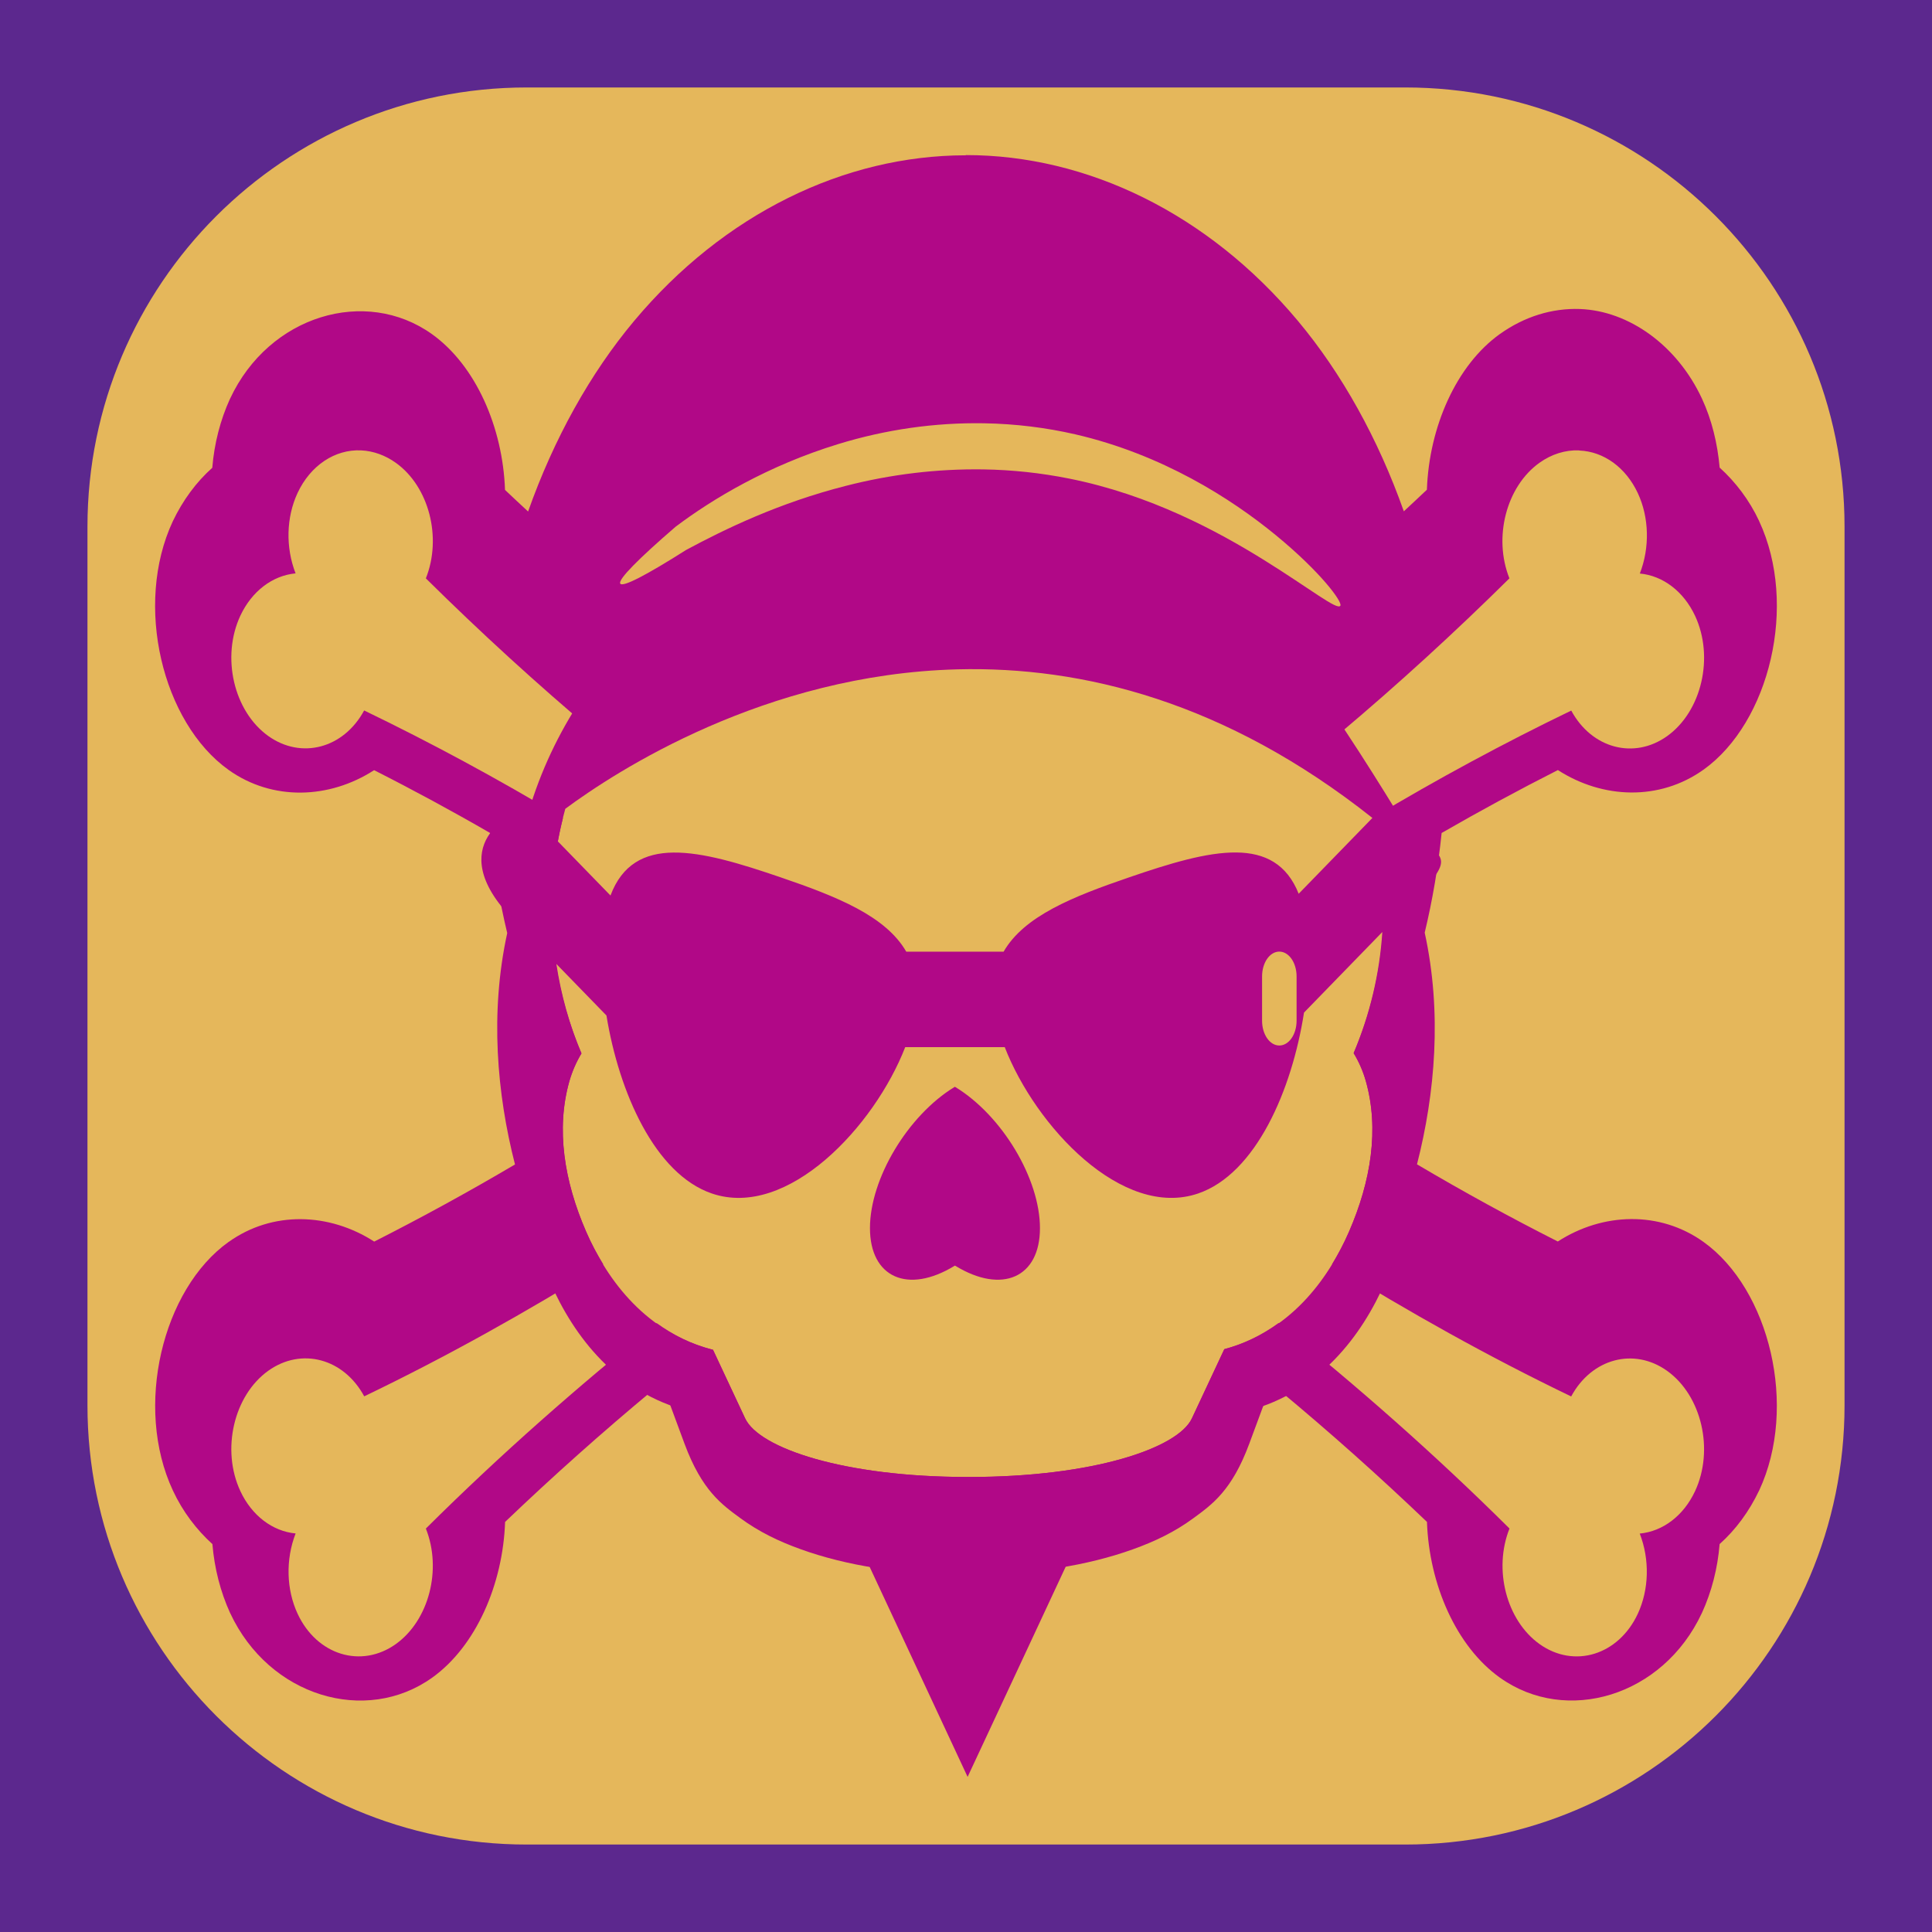
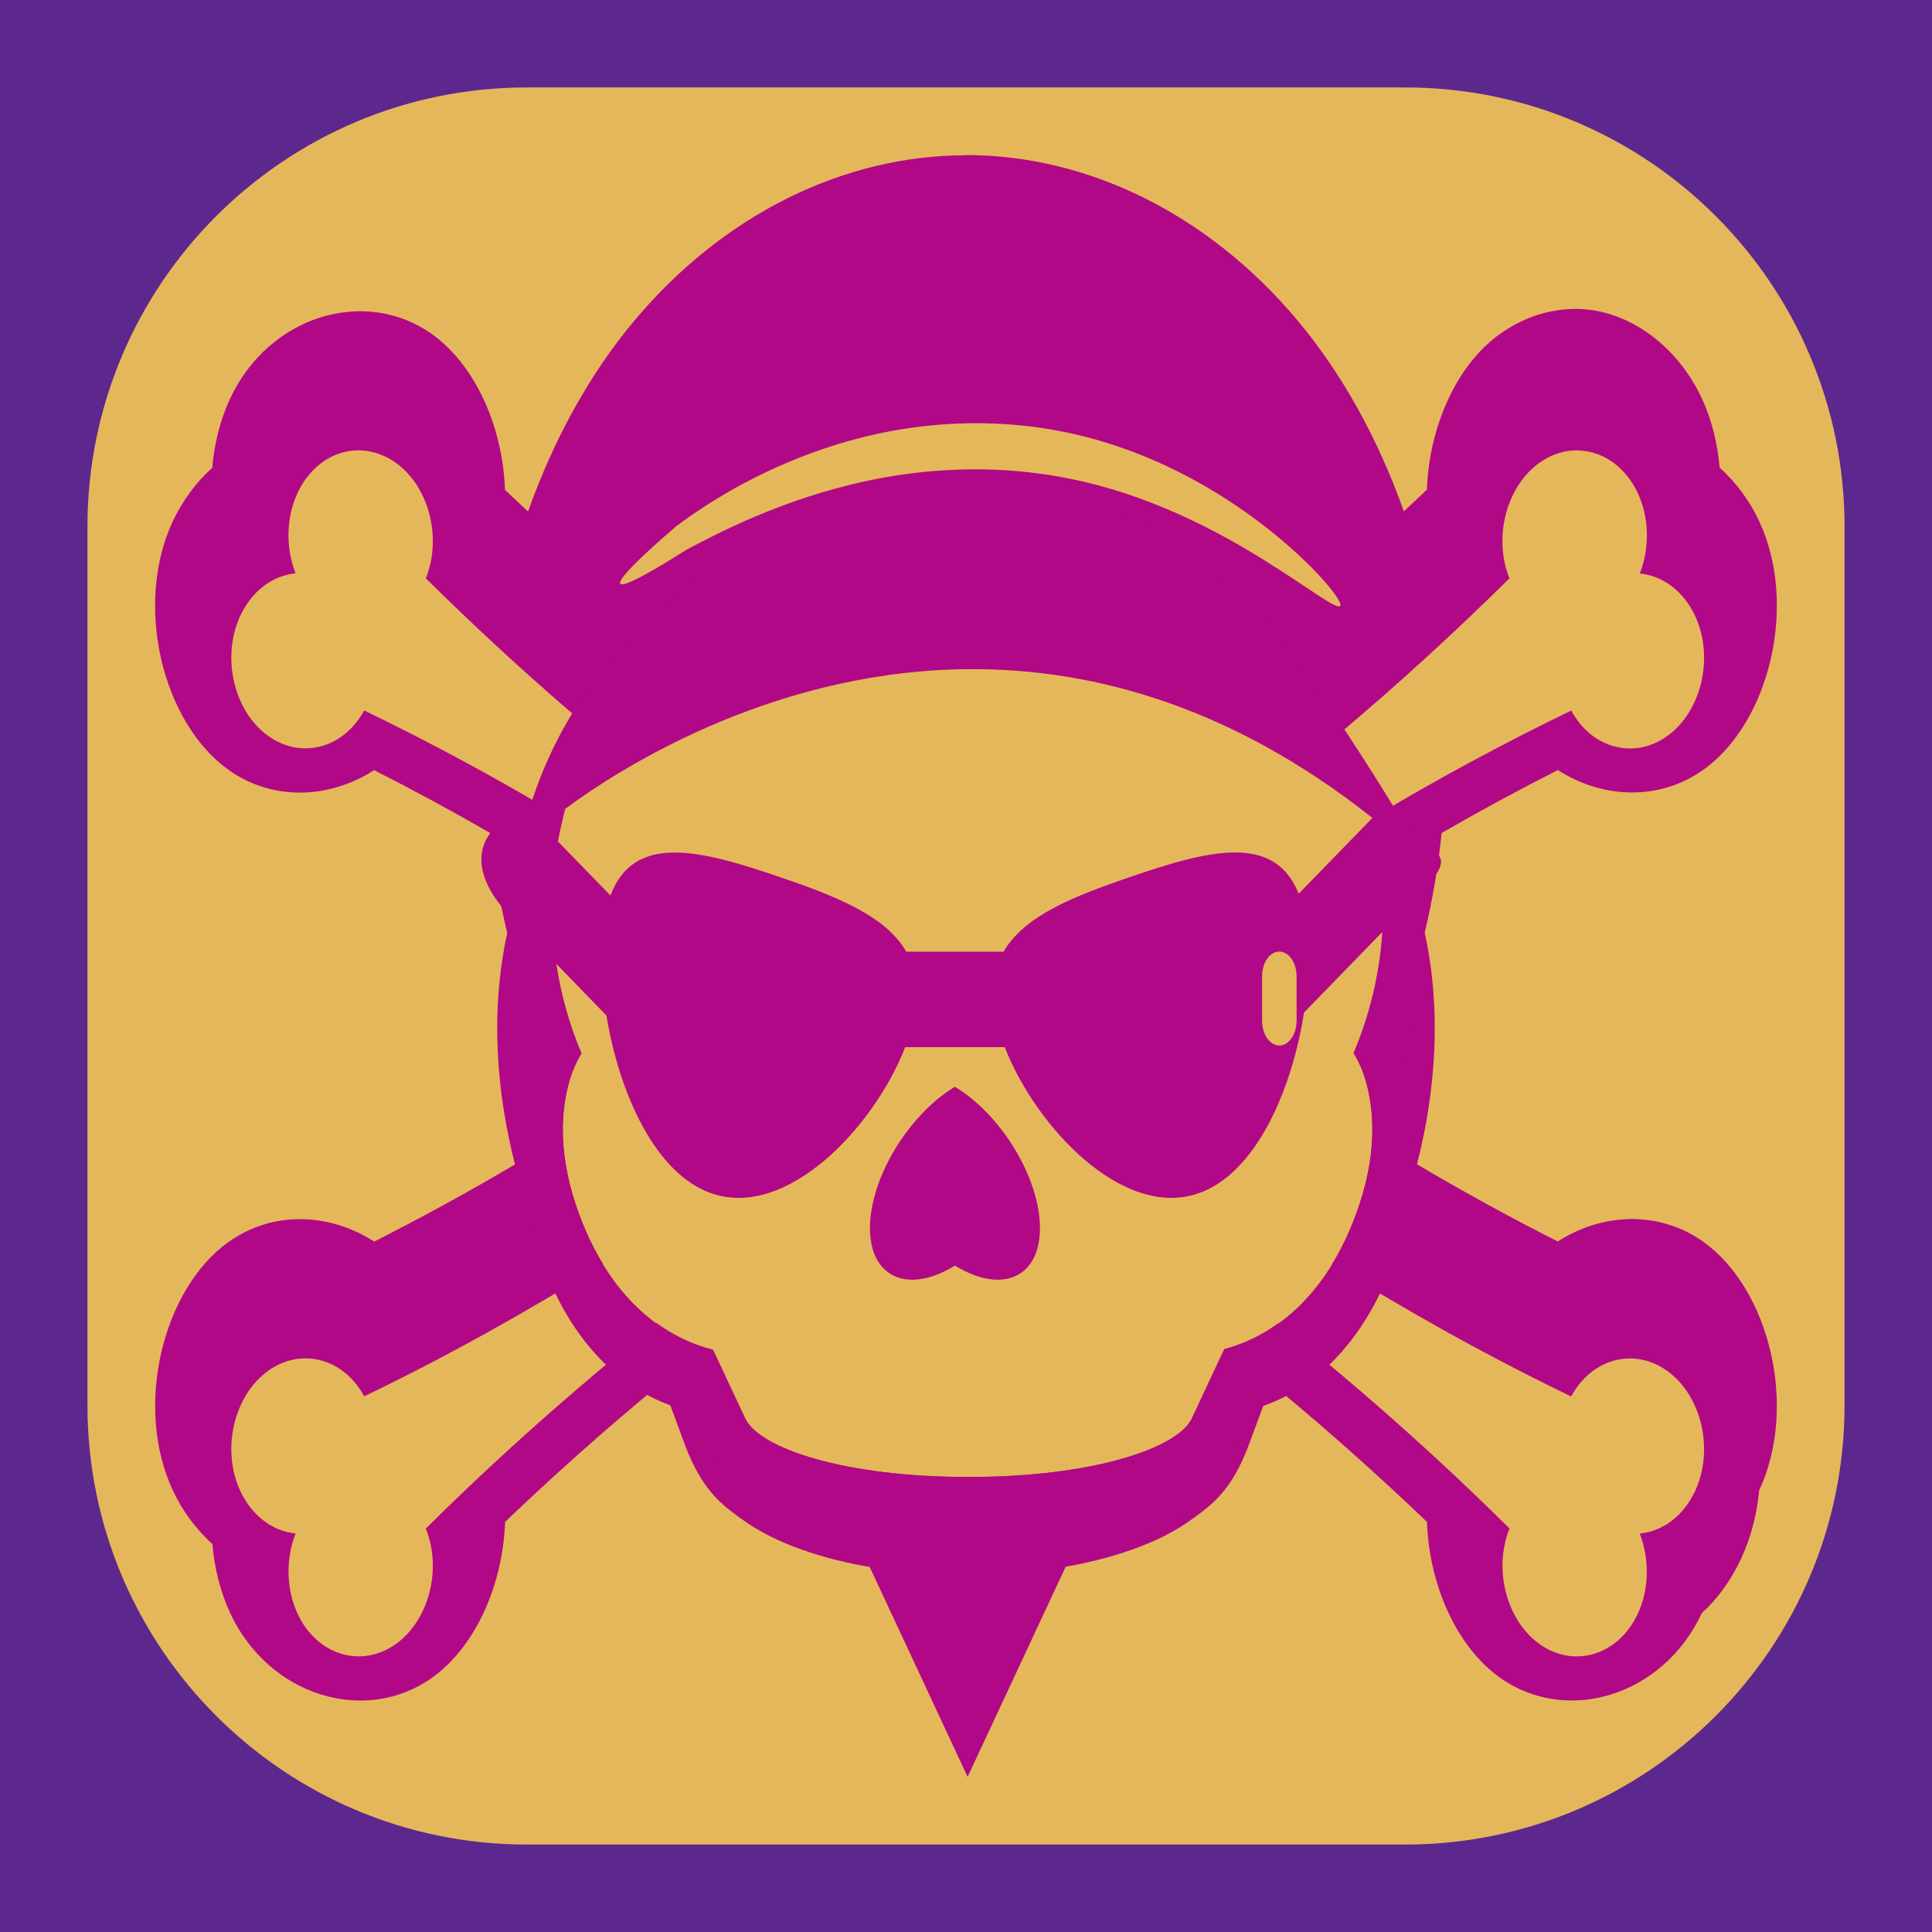
- <svg xmlns="http://www.w3.org/2000/svg" width="100%" height="100%" viewBox="0 0 64 64" version="1.1" xml:space="preserve" style="fill-rule:evenodd;clip-rule:evenodd;stroke-linejoin:round;stroke-miterlimit:2;">
-   <g id="ICON" transform="matrix(0.479177,0,0,0.592831,5.13735,5.13735)">
-     <g transform="matrix(1.19125,0,0,1.14847,-10.7212,-8.6658)">
-       <rect x="0" y="0" width="112.12" height="94" style="fill:#5c288e;" />
-     </g>
-     <g transform="matrix(1.08339,0,0,1.08339,-4.67468,-3.77848)">
-       <path d="M112.12,22.656C112.12,10.152 99.56,0 84.09,0L28.03,0C12.56,0 0,10.152 0,22.656L0,67.969C0,80.473 12.56,90.625 28.03,90.625L84.09,90.625C99.56,90.625 112.12,80.473 112.12,67.969L112.12,22.656Z" style="fill:#e5b75b;" />
-     </g>
-     <path id="path2" d="M56.065,0L56.046,0.01C56.032,0.01 56.019,0.011 56.005,0.012C47.659,0.023 39.325,3.273 33.115,9.27C30.071,12.207 27.563,15.86 25.787,19.916C25.254,19.513 24.72,19.119 24.191,18.709C24.039,15.211 22.166,11.753 19.14,10.004C14.561,7.36 7.878,8.944 5.183,13.614C5.182,13.614 5.181,13.614 5.181,13.614C4.509,14.802 4.091,16.117 3.954,17.474C2.848,18.27 1.92,19.286 1.227,20.459C1.226,20.461 1.225,20.462 1.224,20.464C-1.472,25.133 0.5,31.71 5.078,34.353C5.08,34.355 5.082,34.356 5.085,34.358C8.111,36.097 12.039,35.989 15.141,34.37C17.847,35.477 20.525,36.649 23.173,37.886C23.411,39.777 23.802,41.646 24.344,43.473C23.139,47.928 23.63,52.451 24.881,56.402C21.678,57.93 18.432,59.367 15.148,60.712C12.043,59.093 8.111,58.983 5.085,60.732C5.083,60.732 5.082,60.732 5.081,60.732C0.504,63.372 -1.468,69.954 1.231,74.621C1.231,74.622 1.232,74.624 1.233,74.625C1.916,75.809 2.867,76.811 3.963,77.616C4.102,78.97 4.518,80.281 5.187,81.466C5.189,81.468 5.19,81.47 5.192,81.472C7.889,86.141 14.57,87.725 19.149,85.082C19.15,85.082 19.152,85.081 19.154,85.08C22.176,83.331 24.047,79.872 24.197,76.376C27.524,73.806 30.935,71.347 34.427,69.005C34.778,69.198 35.117,69.398 35.483,69.564L36.6,72.005C37.806,74.629 39.179,75.404 40.466,76.169C41.756,76.933 43.118,77.464 44.669,77.913C47.768,78.811 51.595,79.321 56.061,79.321L56.186,79.321C60.654,79.321 64.476,78.811 67.577,77.913C69.126,77.465 70.494,76.933 71.779,76.169C73.068,75.404 74.442,74.63 75.643,72.005L76.795,69.492C77.105,69.348 77.397,69.169 77.694,69.004C81.187,71.345 84.6,73.804 87.927,76.375C88.078,79.874 89.946,83.33 92.967,85.077C92.97,85.078 92.972,85.079 92.975,85.08C97.551,87.722 104.236,86.14 106.931,81.469C106.932,81.467 106.934,81.465 106.936,81.463C107.607,80.279 108.023,78.968 108.159,77.614C109.267,76.816 110.197,75.796 110.89,74.62C110.891,74.62 110.892,74.619 110.893,74.618C113.588,69.948 111.615,63.369 107.037,60.726C104.01,58.98 100.077,59.086 96.972,60.707C93.687,59.363 90.441,57.925 87.238,56.395C88.491,52.439 88.98,47.912 87.771,43.45C88.312,41.628 88.704,39.765 88.941,37.88C91.592,36.645 94.272,35.473 96.977,34.364C100.082,35.982 104.007,36.092 107.032,34.349C107.034,34.348 107.037,34.348 107.039,34.347C111.617,31.703 113.59,25.127 110.893,20.457C110.893,20.454 110.892,20.451 110.891,20.448C110.207,19.268 109.257,18.266 108.162,17.464C108.012,16.112 107.618,14.788 106.935,13.605C106.934,13.604 106.933,13.602 106.933,13.6C105.218,10.627 101.886,8.704 98.505,8.601C96.569,8.545 94.655,9.028 92.976,9.995C92.975,9.995 92.974,9.995 92.973,9.995C89.948,11.744 88.075,15.198 87.922,18.699C87.394,19.111 86.859,19.501 86.328,19.906C84.552,15.85 82.042,12.198 79.001,9.26C72.78,3.252 64.428,0 56.066,0L56.065,0ZM57.303,14.986C59.492,15.016 61.603,15.231 63.616,15.604C69.611,16.724 74.379,19.184 77.474,21.236C80.6,23.31 82.096,24.973 81.94,25.18C81.732,25.454 79.893,24.253 76.663,22.628C73.461,21.021 68.793,18.977 63.184,18.075C61.227,17.759 59.249,17.588 57.266,17.563C54.07,17.525 50.879,17.834 47.749,18.484C43.15,19.428 39.397,20.896 36.711,22.065C33.981,23.464 32.299,24.177 32.155,23.94C32.011,23.704 33.43,22.548 35.984,20.767C38.559,19.199 42.381,17.351 47.216,16.151C50.515,15.333 53.905,14.941 57.304,14.986L57.303,14.986ZM37.832,70.442C37.818,70.438 37.872,70.45 37.859,70.445C37.872,70.449 37.879,70.455 37.893,70.459L37.832,70.442Z" style="fill:#b10887;fill-rule:nonzero;" />
-     <path id="path4" d="M14.254,16.501C12.43,16.43 10.738,17.344 9.85,18.88C9.065,20.243 9.014,21.92 9.713,23.373C8.108,23.495 6.684,24.377 5.896,25.736C4.563,28.043 5.434,31.079 7.827,32.462C10.116,33.782 13.037,33.151 14.453,31.033C19.112,32.852 23.697,34.855 28.198,37.036C27.683,38.675 27.417,40.353 27.405,42.039C27.41,44.834 28.114,47.602 29.479,50.196C29.125,50.668 28.843,51.191 28.643,51.748C27.704,54.425 28.285,57.34 29.8,60.156C30.131,60.772 30.531,61.386 30.984,61.984C25.676,64.641 20.211,67.123 14.458,69.359C13.043,67.238 10.119,66.606 7.828,67.928C5.435,69.31 4.563,72.346 5.895,74.653C5.895,74.654 5.896,74.655 5.896,74.656C6.683,76.016 8.109,76.899 9.715,77.021C9.018,78.474 9.07,80.15 9.855,81.512C11.187,83.819 14.251,84.581 16.644,83.201C18.931,81.878 19.846,79.033 18.719,76.747C23.955,72.542 29.271,68.779 34.676,65.268C35.798,65.922 37.076,66.452 38.57,66.757L38.571,66.757L40.794,70.591C41.764,72.264 47.652,73.866 56.171,73.866L56.298,73.866C64.818,73.866 70.708,72.264 71.679,70.591L73.919,66.723C75.239,66.439 76.505,65.946 77.669,65.262C83.077,68.774 88.395,72.54 93.633,76.745C92.505,79.031 93.42,81.877 95.708,83.201C95.708,83.201 95.708,83.201 95.708,83.201C98.102,84.583 101.168,83.821 102.5,81.513C102.5,81.513 102.501,81.512 102.501,81.512C103.283,80.151 103.334,78.477 102.637,77.027C104.245,76.905 105.672,76.022 106.459,74.66C106.459,74.659 106.46,74.659 106.46,74.659C107.792,72.351 106.919,69.315 104.526,67.933C102.236,66.612 99.312,67.244 97.897,69.365C92.14,67.126 86.67,64.643 81.359,61.986C81.814,61.385 82.213,60.77 82.543,60.152C84.058,57.334 84.64,54.421 83.702,51.742C83.503,51.182 83.22,50.655 82.861,50.181C84.227,47.59 84.932,44.824 84.94,42.031C84.929,40.35 84.665,38.675 84.154,37.039C88.656,34.859 93.242,32.858 97.902,31.04C99.318,33.158 102.237,33.788 104.526,32.47C106.92,31.088 107.793,28.053 106.462,25.745C105.674,24.385 104.249,23.503 102.643,23.382C103.341,21.929 103.289,20.252 102.504,18.89C101.678,17.46 100.151,16.562 98.458,16.509L98.445,16.5C97.491,16.471 96.539,16.712 95.704,17.194C93.413,18.517 92.497,21.365 93.627,23.652C89.837,26.682 85.932,29.566 81.921,32.297C77.084,24.833 67.084,20.087 56.176,20.077L56.17,20.083C45.263,20.087 35.259,24.826 30.414,32.286C26.407,29.559 22.505,26.679 18.719,23.652C19.848,21.366 18.932,18.518 16.642,17.195C15.911,16.773 15.089,16.534 14.253,16.501L14.254,16.501Z" style="fill:#e5b75b;" />
-     <path id="path6" d="M54.115,19.059C47.644,19.059 40.963,19.62 35.339,25.114C30.773,28.185 27.469,32.202 25.828,36.675C24.712,36.522 19.786,38.585 24.697,42.668C24.689,42.817 24.683,42.969 24.677,43.118C24.681,46.18 25.452,49.211 26.946,52.051C26.557,52.567 26.248,53.139 26.031,53.748C25.003,56.679 25.636,59.871 27.297,62.956C28.958,66.041 31.941,69.171 36.899,70.184L36.901,70.184L39.335,74.387C40.099,75.707 43.694,76.977 49.117,77.588L48.648,77.588L52.41,84.105L56.171,90.623L59.936,84.105L63.697,77.588L63.373,77.588C68.796,76.977 72.389,75.707 73.153,74.387L75.607,70.152C80.471,69.102 83.41,66.008 85.051,62.956C86.712,59.871 87.346,56.676 86.318,53.743C86.1,53.131 85.79,52.557 85.398,52.039C86.893,49.201 87.665,46.172 87.673,43.114C87.665,42.463 87.623,41.812 87.547,41.165C90.491,38.664 88.03,39.34 85.906,36.785C81.382,30.847 75.673,23.66 69.55,21.375C64.841,18.984 65.343,19.316 59.883,19.316L54.115,19.059ZM55.473,28.736C64.114,28.557 74.018,30.547 84.146,37.033L84.148,37.045L79.059,41.276C78.243,39.615 76.732,38.987 74.761,38.969C72.696,38.95 70.131,39.584 67.369,40.35C63.424,41.44 60.079,42.523 58.659,44.513L51.931,44.513C50.512,42.523 47.169,41.44 43.221,40.351C40.461,39.589 37.898,38.954 35.829,38.974C33.823,38.992 32.286,39.64 31.483,41.374L27.845,38.349C27.983,37.738 28.153,37.13 28.358,36.529C31.838,34.445 42.148,29.011 55.473,28.736ZM84.841,43.414C84.654,45.736 83.983,48.022 82.857,50.182C83.226,50.673 83.51,51.201 83.698,51.74C84.635,54.419 84.056,57.335 82.54,60.153C81.042,62.942 78.355,65.766 73.915,66.724L71.675,70.59C70.704,72.264 64.816,73.865 56.295,73.865L56.167,73.865C47.649,73.865 41.759,72.264 40.788,70.59L38.569,66.758L38.564,66.758C34.038,65.83 31.311,62.973 29.797,60.157C28.283,57.342 27.698,54.423 28.639,51.745C28.838,51.19 29.12,50.668 29.474,50.197C28.653,48.625 28.069,46.941 27.741,45.198L31.204,48.078C32.069,52.372 34.554,56.937 38.49,58.024C43.722,59.468 49.73,54.278 51.858,49.846L58.738,49.846C60.866,54.278 66.874,59.467 72.106,58.024C76.09,56.925 78.593,52.257 79.427,47.916L84.841,43.414ZM77.72,44.508C78.381,44.508 78.914,45.127 78.914,45.895L78.914,48.368C78.914,49.137 78.381,49.755 77.72,49.755C77.058,49.755 76.528,49.137 76.528,48.368L76.528,45.896C76.528,45.128 77.058,44.508 77.72,44.508ZM55.294,52.06L55.261,52.075C52.034,53.669 49.42,57.199 49.421,59.958C49.421,62.717 52.035,63.662 55.261,62.07L55.298,62.054L55.333,62.07C58.558,63.661 61.173,62.718 61.173,59.96C61.173,57.202 58.56,53.673 55.333,52.081L55.3,52.068L55.294,52.06Z" style="fill:#b10887;fill-rule:nonzero;" />
-   </g>
+ <svg xmlns="http://www.w3.org/2000/svg" viewBox="0 0 64 64" xml:space="preserve" style="fill-rule:evenodd;clip-rule:evenodd;stroke-linejoin:round;stroke-miterlimit:2">
+   <path style="fill:#5c288e" d="M0 0h112.12v94H0z" transform="scale(.57082 .68085)" />
+   <path d="M112.12 22.656C112.12 10.152 99.56 0 84.09 0H28.03C12.56 0 0 10.152 0 22.656v45.313c0 12.504 12.56 22.656 28.03 22.656h56.06c15.47 0 28.03-10.152 28.03-22.656V22.656Z" style="fill:#e5b75b" transform="matrix(.51914 0 0 .64227 2.897 2.897)" />
+   <path d="m56.065 0-.019.01-.041.002c-8.346.011-16.68 3.261-22.89 9.258-3.044 2.937-5.552 6.59-7.328 10.646-.533-.403-1.067-.797-1.596-1.207-.152-3.498-2.025-6.956-5.051-8.705-4.579-2.644-11.262-1.06-13.957 3.61h-.002a9.852 9.852 0 0 0-1.227 3.86 9.85 9.85 0 0 0-2.727 2.985l-.003.005C-1.472 25.133.5 31.71 5.078 34.353l.007.005c3.026 1.739 6.954 1.631 10.056.012a180.044 180.044 0 0 1 8.032 3.516c.238 1.891.629 3.76 1.171 5.587-1.205 4.455-.714 8.978.537 12.929a188.765 188.765 0 0 1-9.733 4.31c-3.105-1.619-7.037-1.729-10.063.02h-.004c-4.577 2.64-6.549 9.222-3.85 13.889l.002.004c.683 1.184 1.634 2.186 2.73 2.991a9.884 9.884 0 0 0 1.224 3.85l.005.006c2.697 4.669 9.378 6.253 13.957 3.61a.017.017 0 0 0 .005-.002c3.022-1.749 4.893-5.208 5.043-8.704a188.351 188.351 0 0 1 10.23-7.371c.351.193.69.393 1.056.559l1.117 2.441c1.206 2.624 2.579 3.399 3.866 4.164 1.29.764 2.652 1.295 4.203 1.744 3.099.898 6.926 1.408 11.392 1.408h.125c4.468 0 8.29-.51 11.391-1.408 1.549-.448 2.917-.98 4.202-1.744 1.289-.765 2.663-1.539 3.864-4.164l1.152-2.513c.31-.144.602-.323.899-.488 3.493 2.341 6.906 4.8 10.233 7.371.151 3.499 2.019 6.955 5.04 8.702l.008.003c4.576 2.642 11.261 1.06 13.956-3.611a9.857 9.857 0 0 0 3.959-6.849l.003-.002c2.695-4.67.722-11.249-3.856-13.892-3.027-1.746-6.96-1.64-10.065-.019a185.903 185.903 0 0 1-9.734-4.312c1.253-3.956 1.742-8.483.533-12.945a34.839 34.839 0 0 0 1.17-5.57 187.117 187.117 0 0 1 8.036-3.516c3.105 1.618 7.03 1.728 10.055-.015l.007-.002c4.578-2.644 6.551-9.22 3.854-13.89l-.002-.009c-.684-1.18-1.634-2.182-2.729-2.984-.15-1.352-.544-2.676-1.227-3.859a.008.008 0 0 1-.002-.005c-1.715-2.973-5.047-4.896-8.428-4.999a10.473 10.473 0 0 0-5.529 1.394h-.003c-3.025 1.749-4.898 5.203-5.051 8.704-.528.412-1.063.802-1.594 1.207-1.776-4.056-4.286-7.708-7.327-10.646C72.78 3.252 64.428 0 56.066 0h-.001Zm1.238 14.986c2.189.03 4.3.245 6.313.618 5.995 1.12 10.763 3.58 13.858 5.632 3.126 2.074 4.622 3.737 4.466 3.944-.208.274-2.047-.927-5.277-2.552-3.202-1.607-7.87-3.651-13.479-4.553a40.313 40.313 0 0 0-5.918-.512 44.22 44.22 0 0 0-9.517.921c-4.599.944-8.352 2.412-11.038 3.581-2.73 1.399-4.412 2.112-4.556 1.875-.144-.236 1.275-1.392 3.829-3.173 2.575-1.568 6.397-3.416 11.232-4.616a39.73 39.73 0 0 1 10.088-1.165h-.001ZM37.832 70.442c-.014-.004.04.008.027.003.013.004.02.01.034.014l-.061-.017Z" style="fill:#b10887;fill-rule:nonzero" transform="matrix(.47918 0 0 .59283 5.137 5.137)" />
+   <path d="M14.254 16.501c-1.824-.071-3.516.843-4.404 2.379-.785 1.363-.836 3.04-.137 4.493-1.605.122-3.029 1.004-3.817 2.363-1.333 2.307-.462 5.343 1.931 6.726 2.289 1.32 5.21.689 6.626-1.429a189.925 189.925 0 0 1 13.745 6.003 17.059 17.059 0 0 0-.793 5.003c.005 2.795.709 5.563 2.074 8.157a5.922 5.922 0 0 0-.836 1.552c-.939 2.677-.358 5.592 1.157 8.408.331.616.731 1.23 1.184 1.828-5.308 2.657-10.773 5.139-16.526 7.375-1.415-2.121-4.339-2.753-6.63-1.431-2.393 1.382-3.265 4.418-1.933 6.725l.001.003c.787 1.36 2.213 2.243 3.819 2.365-.697 1.453-.645 3.129.14 4.491 1.332 2.307 4.396 3.069 6.789 1.689 2.287-1.323 3.202-4.168 2.075-6.454 5.236-4.205 10.552-7.968 15.957-11.479 1.122.654 2.4 1.184 3.894 1.489h.001l2.223 3.834c.97 1.673 6.858 3.275 15.377 3.275h.127c8.52 0 14.41-1.602 15.381-3.275l2.24-3.868a12.656 12.656 0 0 0 3.75-1.461c5.408 3.512 10.726 7.278 15.964 11.483-1.128 2.286-.213 5.132 2.075 6.456 2.394 1.382 5.46.62 6.792-1.688l.001-.001c.782-1.361.833-3.035.136-4.485 1.608-.122 3.035-1.005 3.822-2.367l.001-.001c1.332-2.308.459-5.344-1.934-6.726-2.29-1.321-5.214-.689-6.629 1.432-5.757-2.239-11.227-4.722-16.538-7.379.455-.601.854-1.216 1.184-1.834 1.515-2.818 2.097-5.731 1.159-8.41a5.803 5.803 0 0 0-.841-1.561c1.366-2.591 2.071-5.357 2.079-8.15a17.088 17.088 0 0 0-.786-4.992 189.954 189.954 0 0 1 13.748-5.999c1.416 2.118 4.335 2.748 6.624 1.43 2.394-1.382 3.267-4.417 1.936-6.725-.788-1.36-2.213-2.242-3.819-2.363.698-1.453.646-3.13-.139-4.492-.826-1.43-2.353-2.328-4.046-2.381l-.013-.009a5.178 5.178 0 0 0-2.741.694c-2.291 1.323-3.207 4.171-2.077 6.458a189.922 189.922 0 0 1-11.706 8.645c-4.837-7.464-14.837-12.21-25.745-12.22l-.006.006c-10.907.004-20.911 4.743-25.756 12.203a189.112 189.112 0 0 1-11.695-8.634c1.129-2.286.213-5.134-2.077-6.457a5.197 5.197 0 0 0-2.389-.694h.001Z" style="fill:#e5b75b" transform="matrix(.47918 0 0 .59283 5.137 5.137)" />
+   <path d="M54.115 19.059c-6.471 0-13.152.561-18.776 6.055-4.566 3.071-7.87 7.088-9.511 11.561-1.116-.153-6.042 1.91-1.131 5.993-.008.149-.014.301-.02.45.004 3.062.775 6.093 2.269 8.933a6.373 6.373 0 0 0-.915 1.697c-1.028 2.931-.395 6.123 1.266 9.208s4.644 6.215 9.602 7.228h.002l2.434 4.203c.764 1.32 4.359 2.59 9.782 3.201h-.469l3.762 6.517 3.761 6.518 3.765-6.518 3.761-6.517h-.324c5.423-.611 9.016-1.881 9.78-3.201l2.454-4.235c4.864-1.05 7.803-4.144 9.444-7.196 1.661-3.085 2.295-6.28 1.267-9.213a6.358 6.358 0 0 0-.92-1.704c1.495-2.838 2.267-5.867 2.275-8.925a18.68 18.68 0 0 0-.126-1.949c2.944-2.501.483-1.825-1.641-4.38-4.524-5.938-10.233-13.125-16.356-15.41-4.709-2.391-4.207-2.059-9.667-2.059l-5.768-.257Zm1.358 9.677c8.641-.179 18.545 1.811 28.673 8.297l.002.012-5.089 4.231c-.816-1.661-2.327-2.289-4.298-2.307-2.065-.019-4.63.615-7.392 1.381-3.945 1.09-7.29 2.173-8.71 4.163h-6.728c-1.419-1.99-4.762-3.073-8.71-4.162-2.76-.762-5.323-1.397-7.392-1.377-2.006.018-3.543.666-4.346 2.4l-3.638-3.025c.138-.611.308-1.219.513-1.82 3.48-2.084 13.79-7.518 27.115-7.793Zm29.368 14.678c-.187 2.322-.858 4.608-1.984 6.768a5.77 5.77 0 0 1 .841 1.558c.937 2.679.358 5.595-1.158 8.413-1.498 2.789-4.185 5.613-8.625 6.571l-2.24 3.866c-.971 1.674-6.859 3.275-15.38 3.275h-.128c-8.518 0-14.408-1.601-15.379-3.275l-2.219-3.832h-.005c-4.526-.928-7.253-3.785-8.767-6.601-1.514-2.815-2.099-5.734-1.158-8.412a5.882 5.882 0 0 1 .835-1.548 17.98 17.98 0 0 1-1.733-4.999l3.463 2.88c.865 4.294 3.35 8.859 7.286 9.946 5.232 1.444 11.24-3.746 13.368-8.178h6.88c2.128 4.432 8.136 9.621 13.368 8.178 3.984-1.099 6.487-5.767 7.321-10.108l5.414-4.502Zm-7.121 1.094c.661 0 1.194.619 1.194 1.387v2.473c0 .769-.533 1.387-1.194 1.387-.662 0-1.192-.618-1.192-1.387v-2.472c0-.768.53-1.388 1.192-1.388ZM55.294 52.06l-.033.015c-3.227 1.594-5.841 5.124-5.84 7.883 0 2.759 2.614 3.704 5.84 2.112l.037-.016.035.016c3.225 1.591 5.84.648 5.84-2.11s-2.613-6.287-5.84-7.879l-.033-.013-.006-.008Z" style="fill:#b10887;fill-rule:nonzero" transform="matrix(.47918 0 0 .59283 5.137 5.137)" />
</svg>
